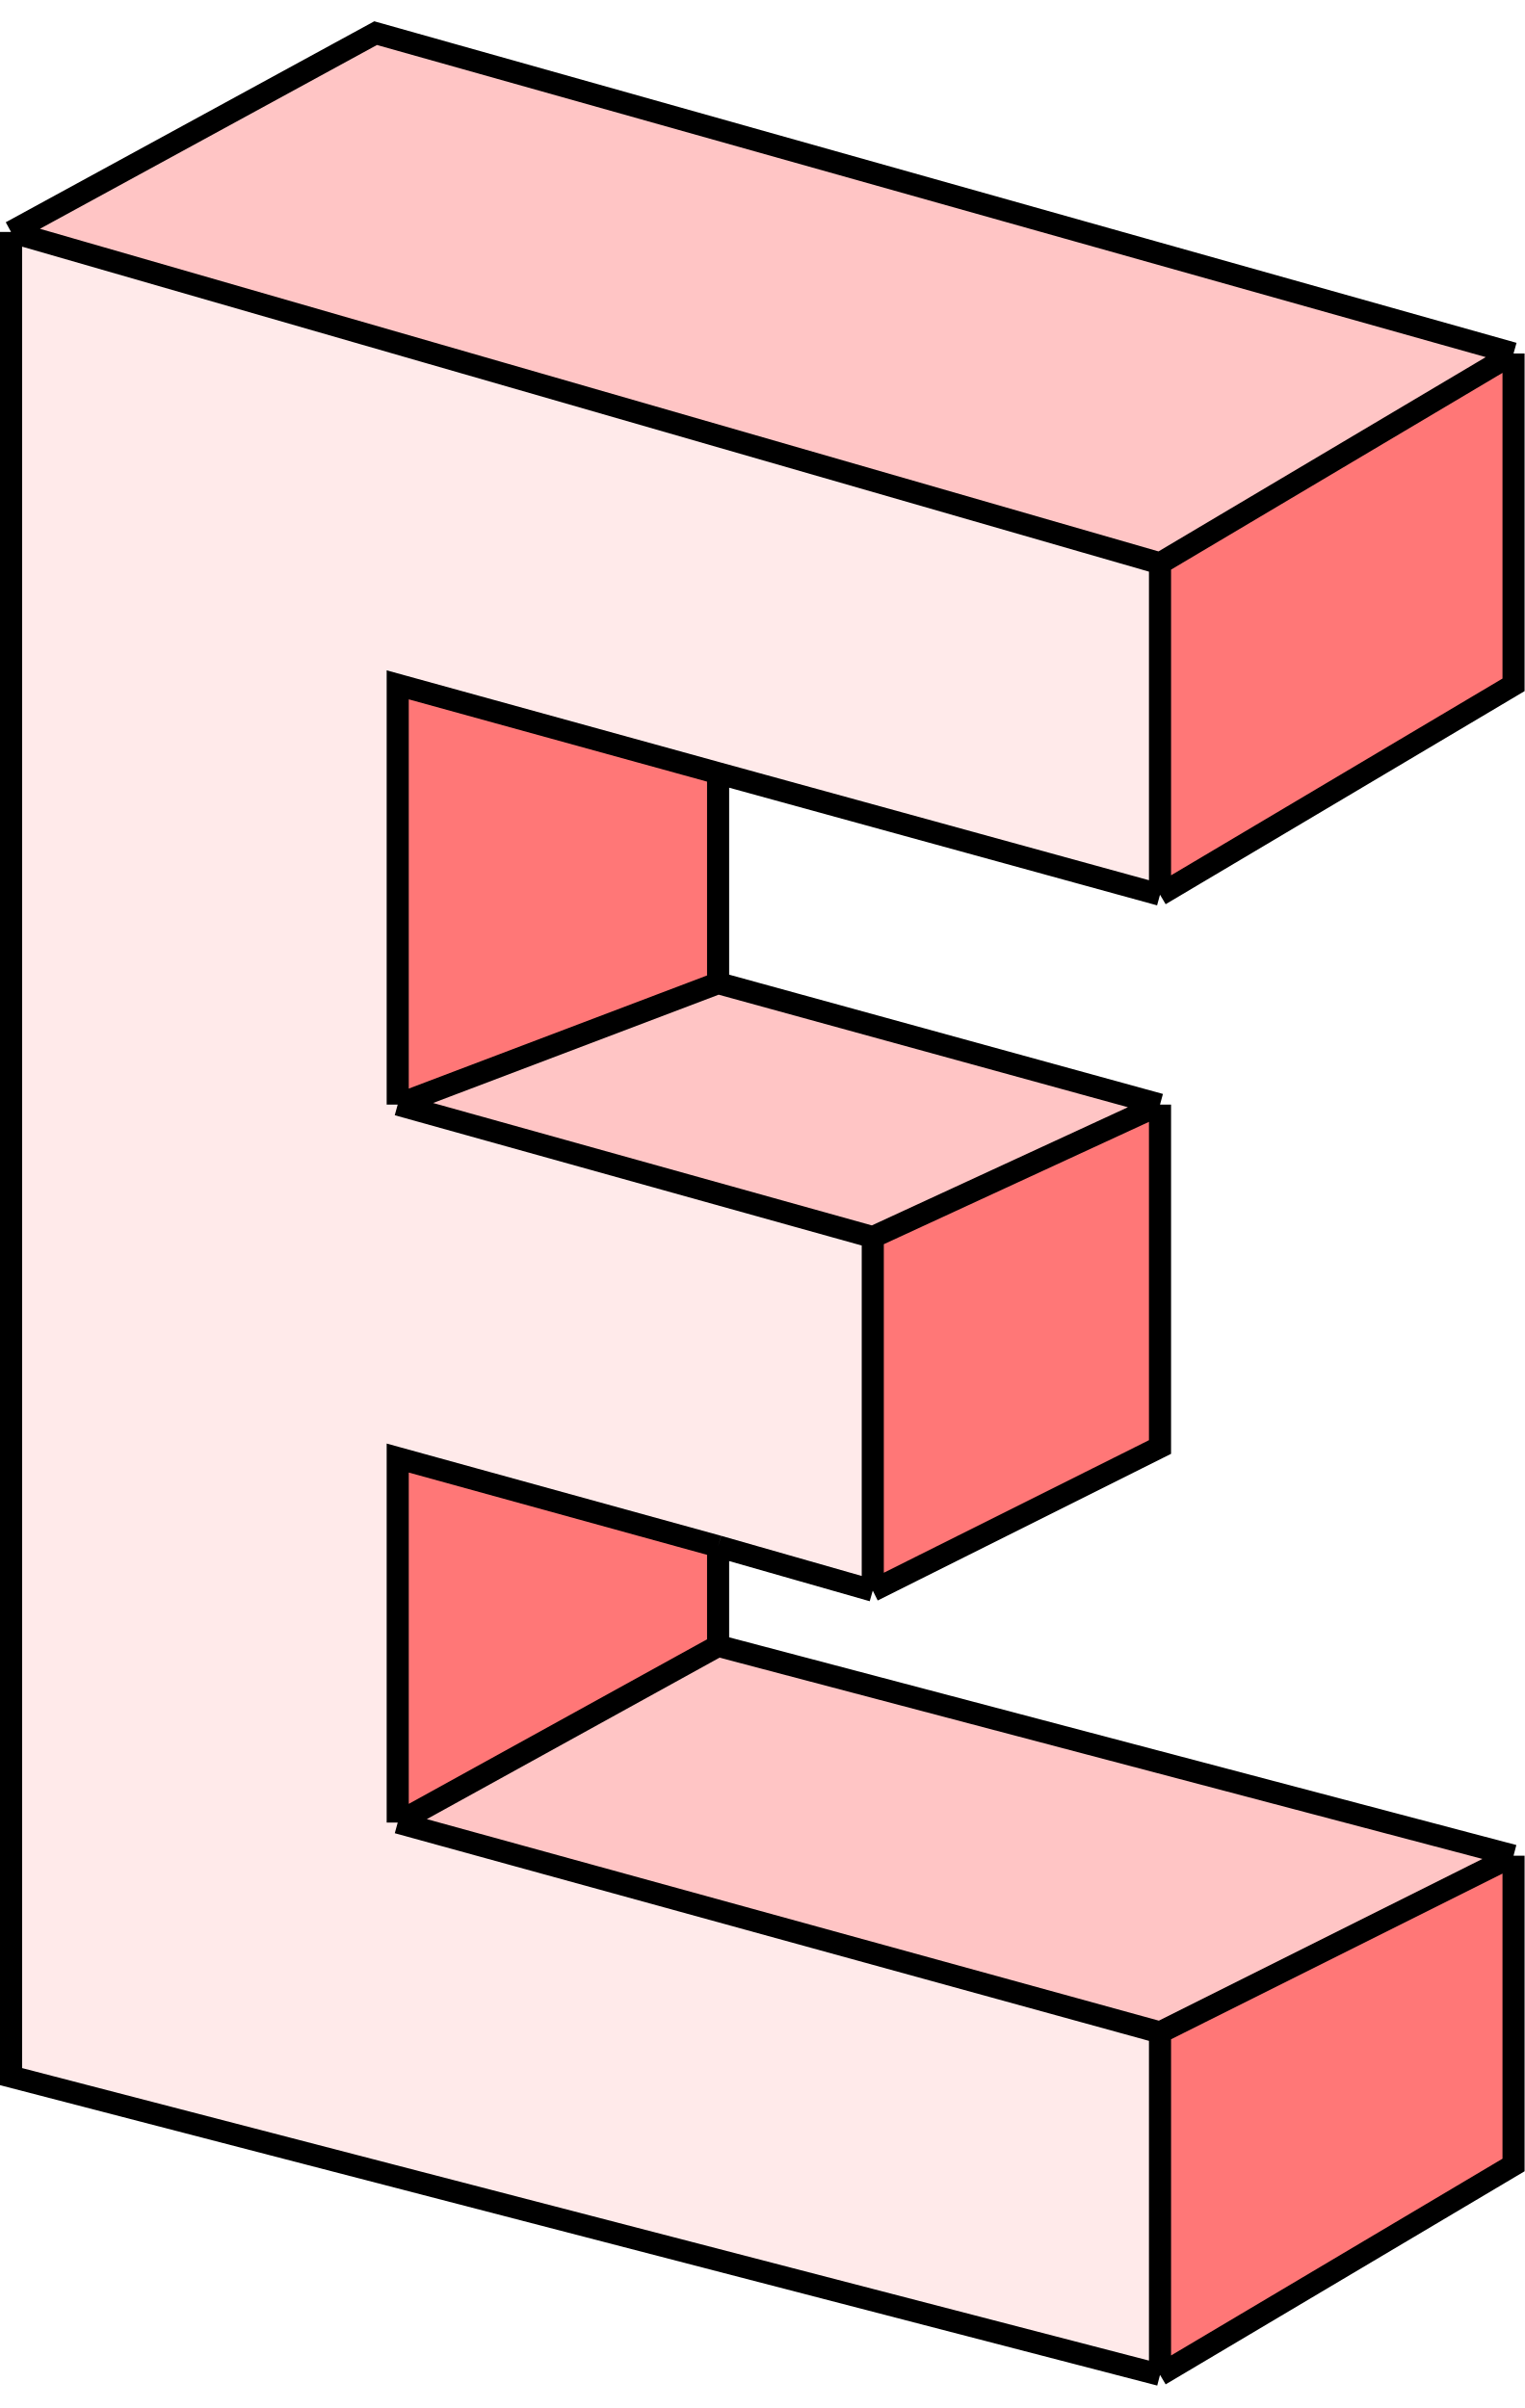
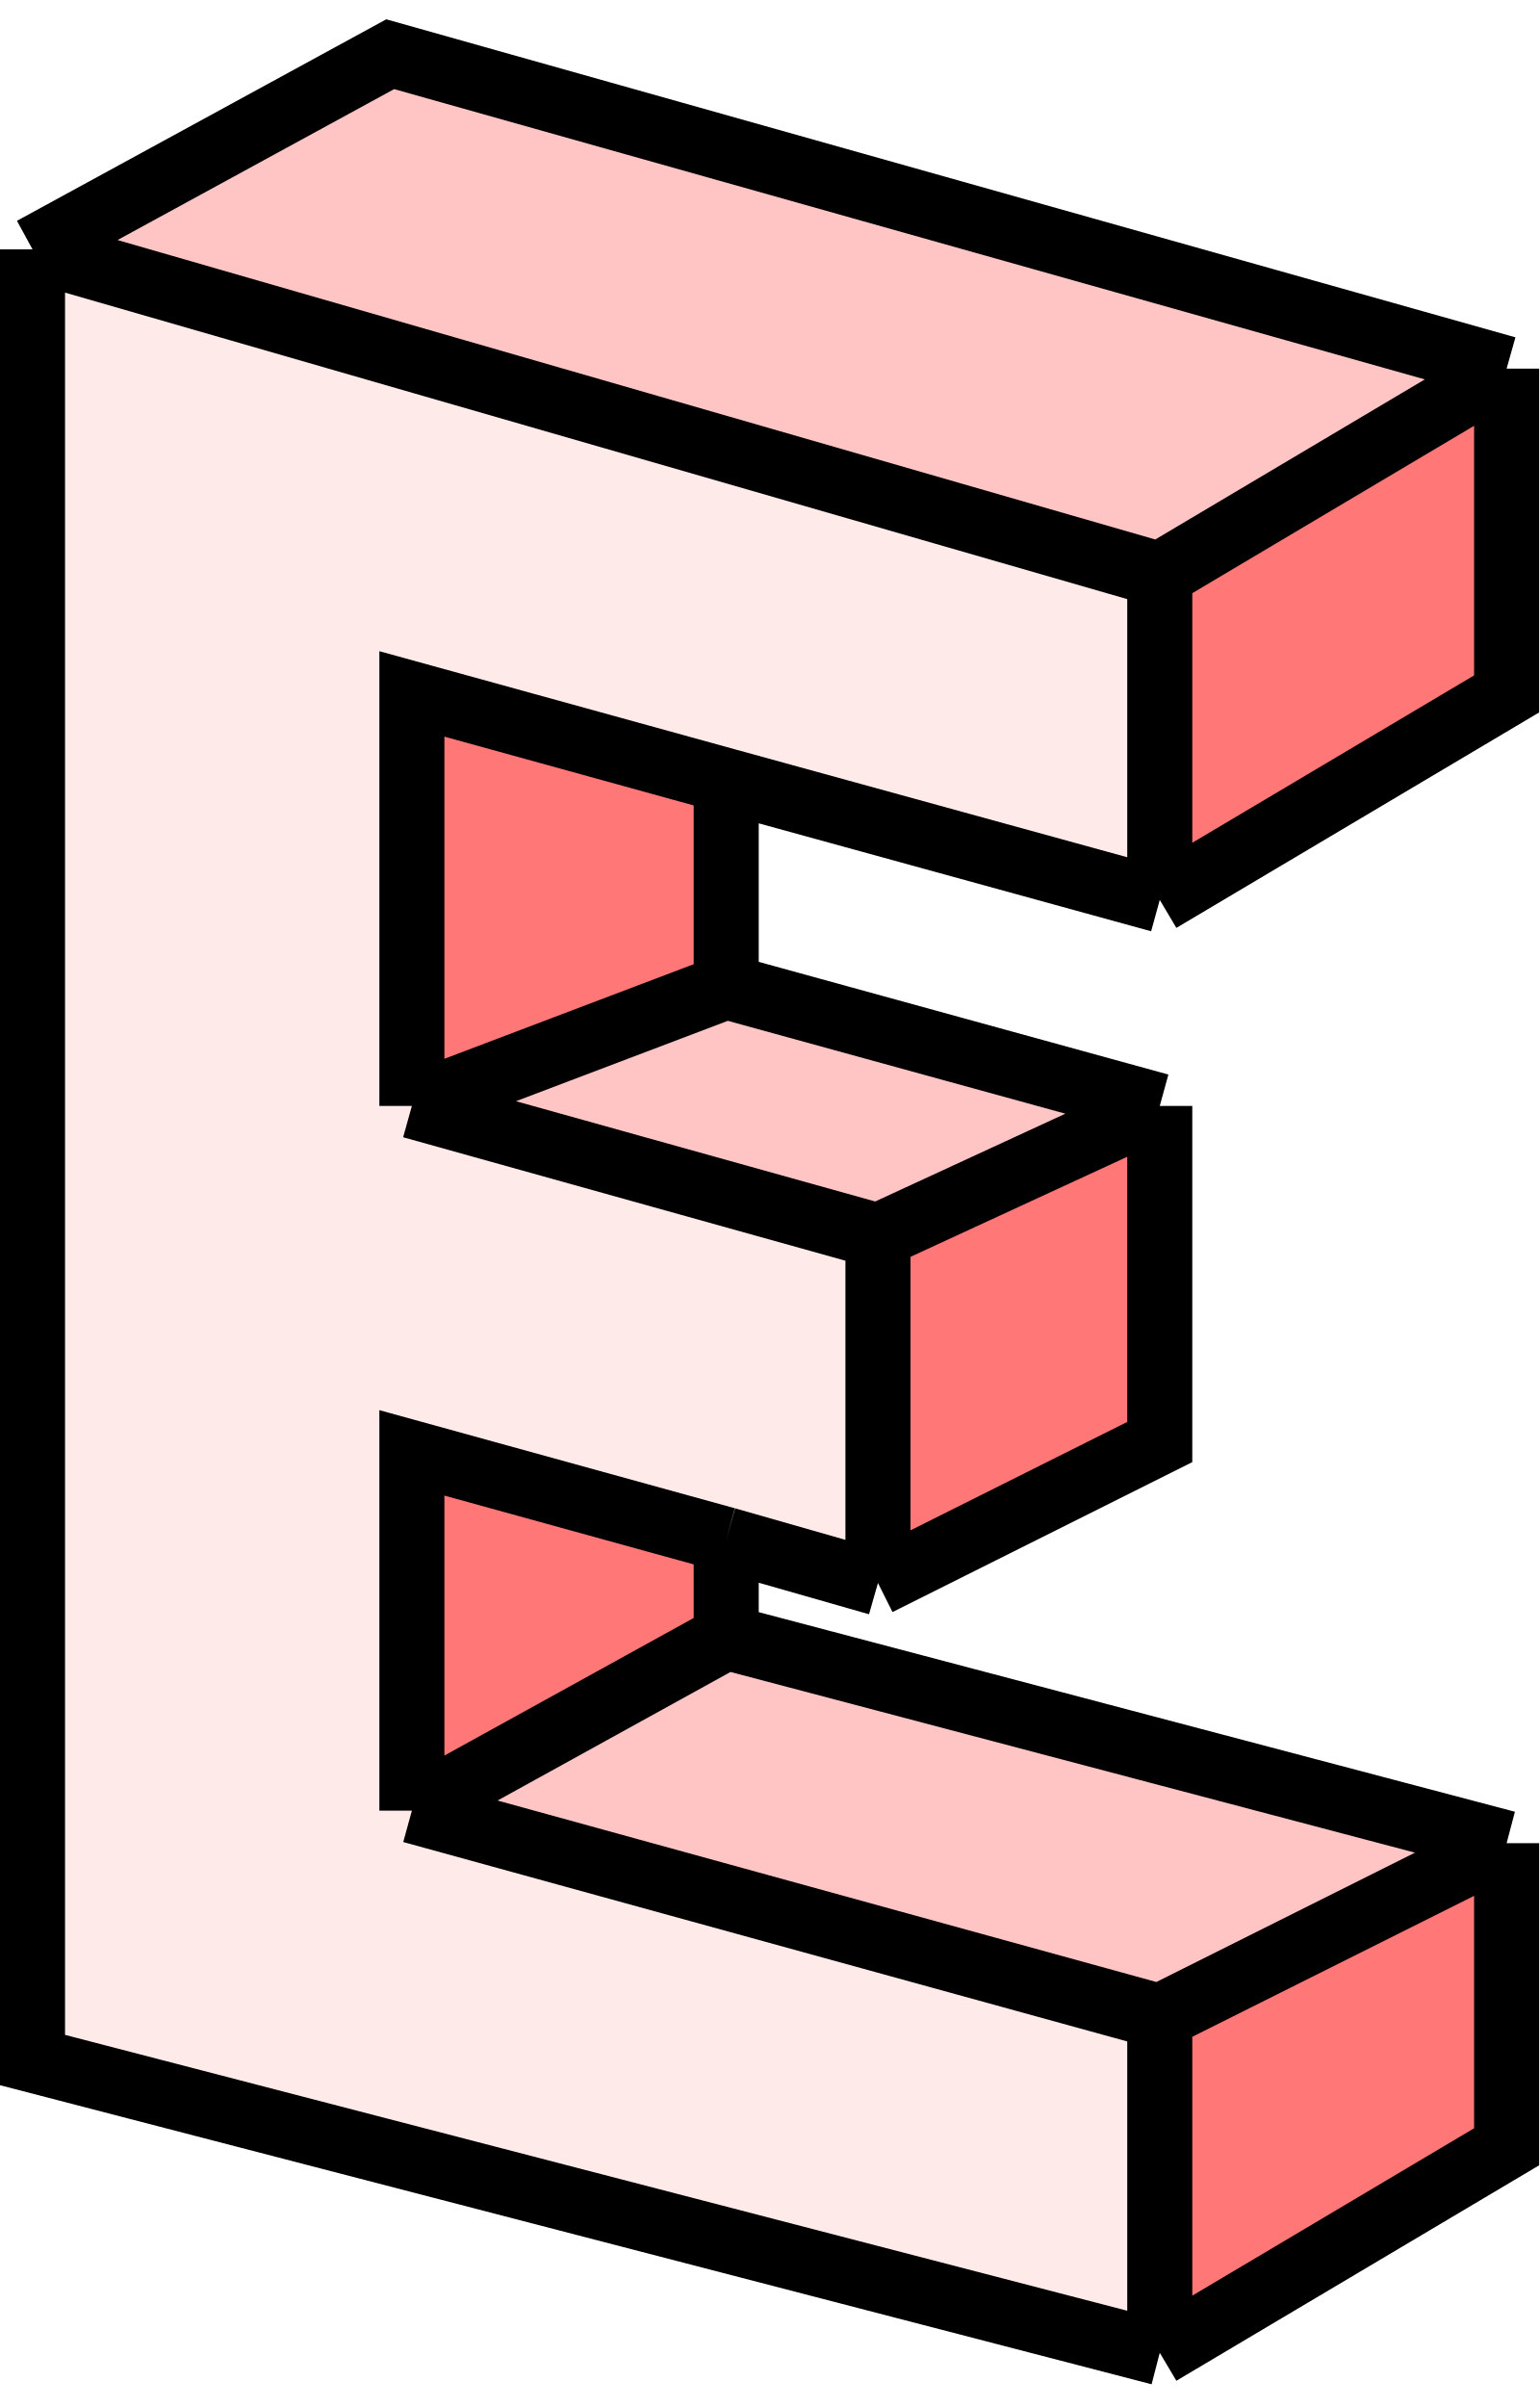
- <svg xmlns="http://www.w3.org/2000/svg" width="69" height="109" viewBox="0 0 69 109" fill="none">
-   <path d="M0.5 10.5V94L52.5 107.5V92L18 82.5V66L32.5 70L39.5 72V56L18 50V31L32.5 35L52.5 40.5V25.5L0.5 10.5Z" fill="#FFEAEA" />
-   <path d="M18 66V82.5L32.5 74.5V70L18 66Z" fill="#FF7777" />
-   <path d="M18 31V50L32.5 44.5V35L18 31Z" fill="#FF7777" />
-   <path d="M39.5 56V72L52.5 65.5V50L39.5 56Z" fill="#FF7777" />
-   <path d="M52.5 25.5V40.5L68.5 31V16L52.5 25.5Z" fill="#FF7777" />
-   <path d="M52.5 92V107.5L68.5 98V84L52.5 92Z" fill="#FF7777" />
-   <path d="M18 50L39.5 56L52.5 50L32.5 44.5L18 50Z" fill="#FFC5C5" />
-   <path d="M0.5 10.5L52.5 25.5L68.5 16L17 1.5L0.5 10.5Z" fill="#FFC5C5" />
-   <path d="M18 82.5L52.5 92L68.5 84L32.5 74.5L18 82.5Z" fill="#FFC5C5" />
-   <path d="M0.5 10.5V94L52.5 107.5M0.5 10.5L52.5 25.5M0.5 10.5L17 1.5L68.5 16M52.5 107.5V92M52.5 107.5L68.5 98V84M52.5 92L18 82.5M52.5 92L68.5 84M18 82.5V66L32.5 70M18 82.5L32.5 74.5M39.5 72V56M39.5 72L52.5 65.5V50M39.5 72L32.5 70M39.5 56L18 50M39.5 56L52.5 50M18 50V31L32.5 35M18 50L32.5 44.5M52.5 40.5V25.5M52.5 40.5L68.5 31V16M52.5 40.5L32.5 35M52.5 25.5L68.5 16M52.5 50L32.5 44.5M32.5 44.5V35M32.5 70V74.5M32.5 74.5L68.5 84" stroke="black" />
+ <svg xmlns="http://www.w3.org/2000/svg" width="71" height="111" viewBox="0 0 71 111" fill="none">
+   <path d="M1.5 11.5V95L53.5 108.5V93L19 83.5V67L33.5 71L40.5 73V57L19 51V32L33.5 36L53.5 41.5V26.5L1.5 11.5Z" fill="#FFEAEA" />
+   <path d="M19 67V83.5L33.5 75.5V71L19 67Z" fill="#FF7777" />
+   <path d="M19 32V51L33.5 45.5V36L19 32Z" fill="#FF7777" />
+   <path d="M40.5 57V73L53.5 66.5V51L40.5 57Z" fill="#FF7777" />
+   <path d="M53.5 26.5V41.5L69.5 32V17L53.5 26.5Z" fill="#FF7777" />
+   <path d="M53.5 93V108.5L69.5 99V85L53.5 93Z" fill="#FF7777" />
+   <path d="M19 51L40.5 57L53.5 51L33.5 45.5L19 51Z" fill="#FFC5C5" />
+   <path d="M1.5 11.5L53.5 26.5L69.5 17L18 2.5L1.5 11.5Z" fill="#FFC5C5" />
+   <path d="M19 83.5L53.5 93L69.5 85L33.5 75.5L19 83.5Z" fill="#FFC5C5" />
+   <path d="M1.5 11.5V95L53.5 108.5M1.5 11.5L53.5 26.5M1.5 11.5L18 2.5L69.5 17M53.5 108.5V93M53.5 108.5L69.5 99V85M53.5 93L19 83.5M53.5 93L69.5 85M19 83.5V67L33.5 71M19 83.5L33.5 75.5M40.5 73V57M40.5 73L53.5 66.5V51M40.5 73L33.5 71M40.5 57L19 51M40.5 57L53.5 51M19 51V32L33.5 36M19 51L33.5 45.5M53.5 41.5V26.5M53.5 41.5L69.5 32V17M53.5 41.5L33.5 36M53.5 26.5L69.5 17M53.5 51L33.5 45.5M33.5 45.5V36M33.5 71V75.5M33.5 75.5L69.5 85" stroke="black" stroke-width="3" />
</svg>
